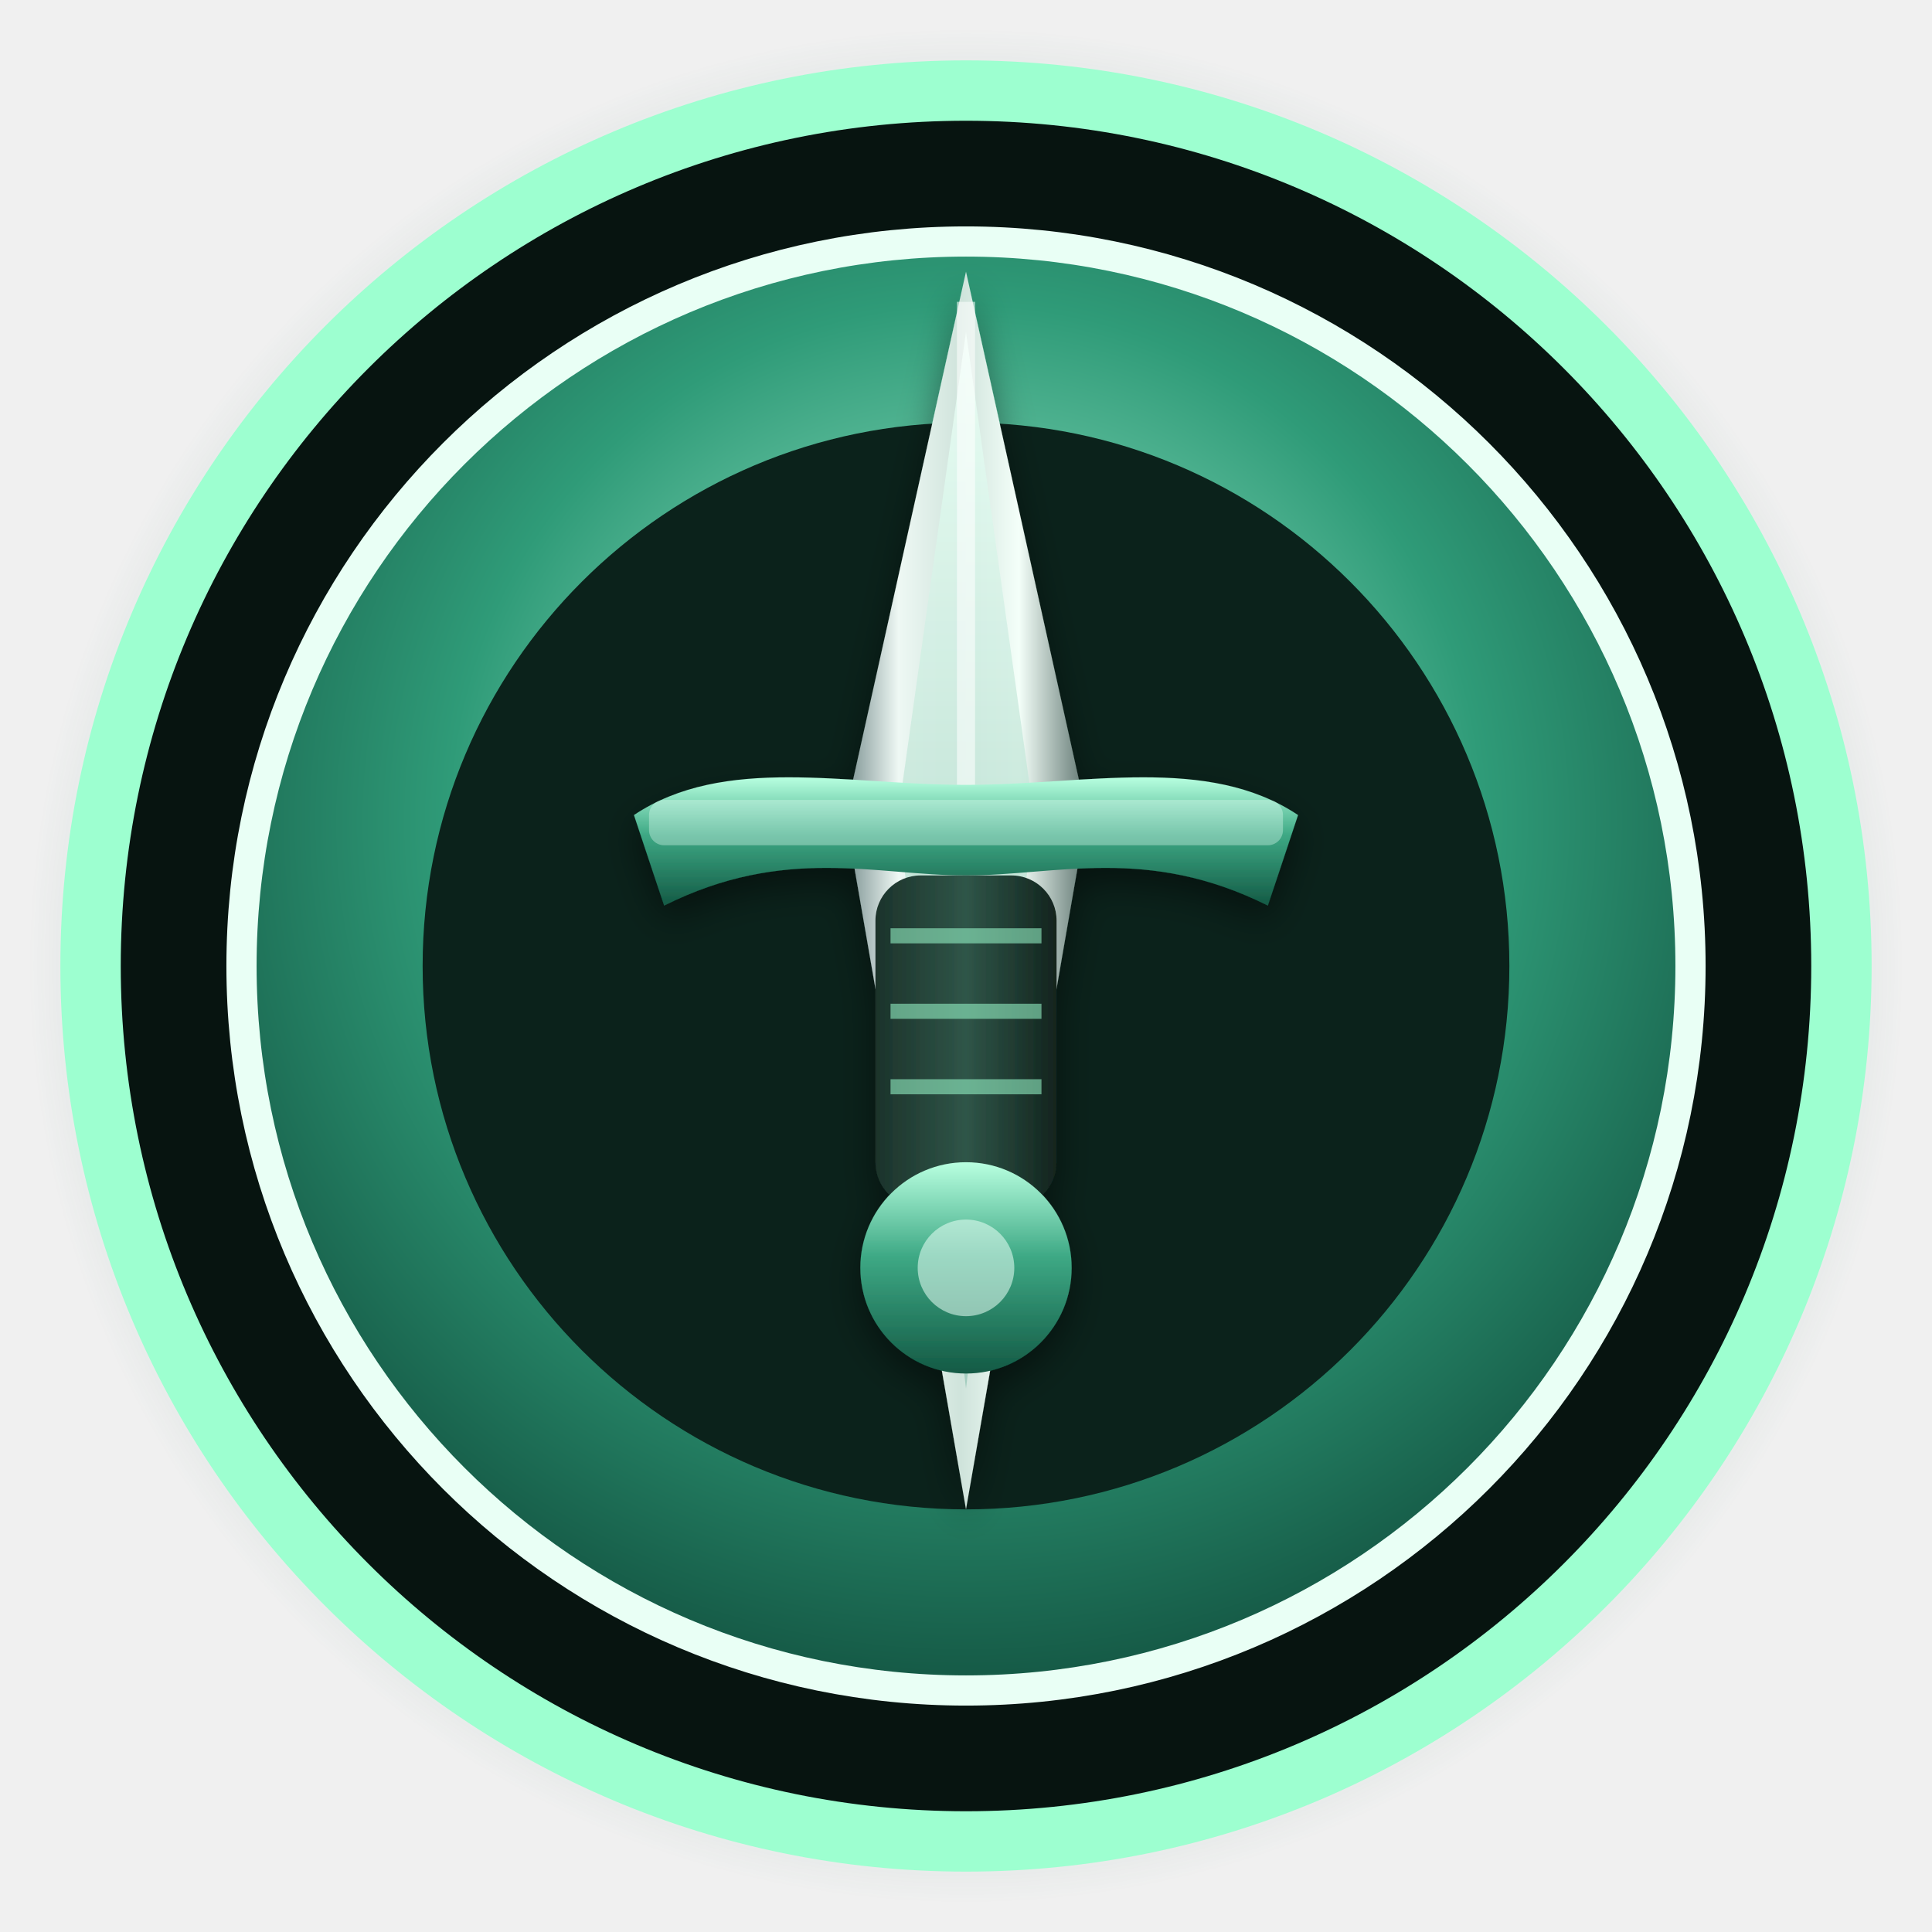
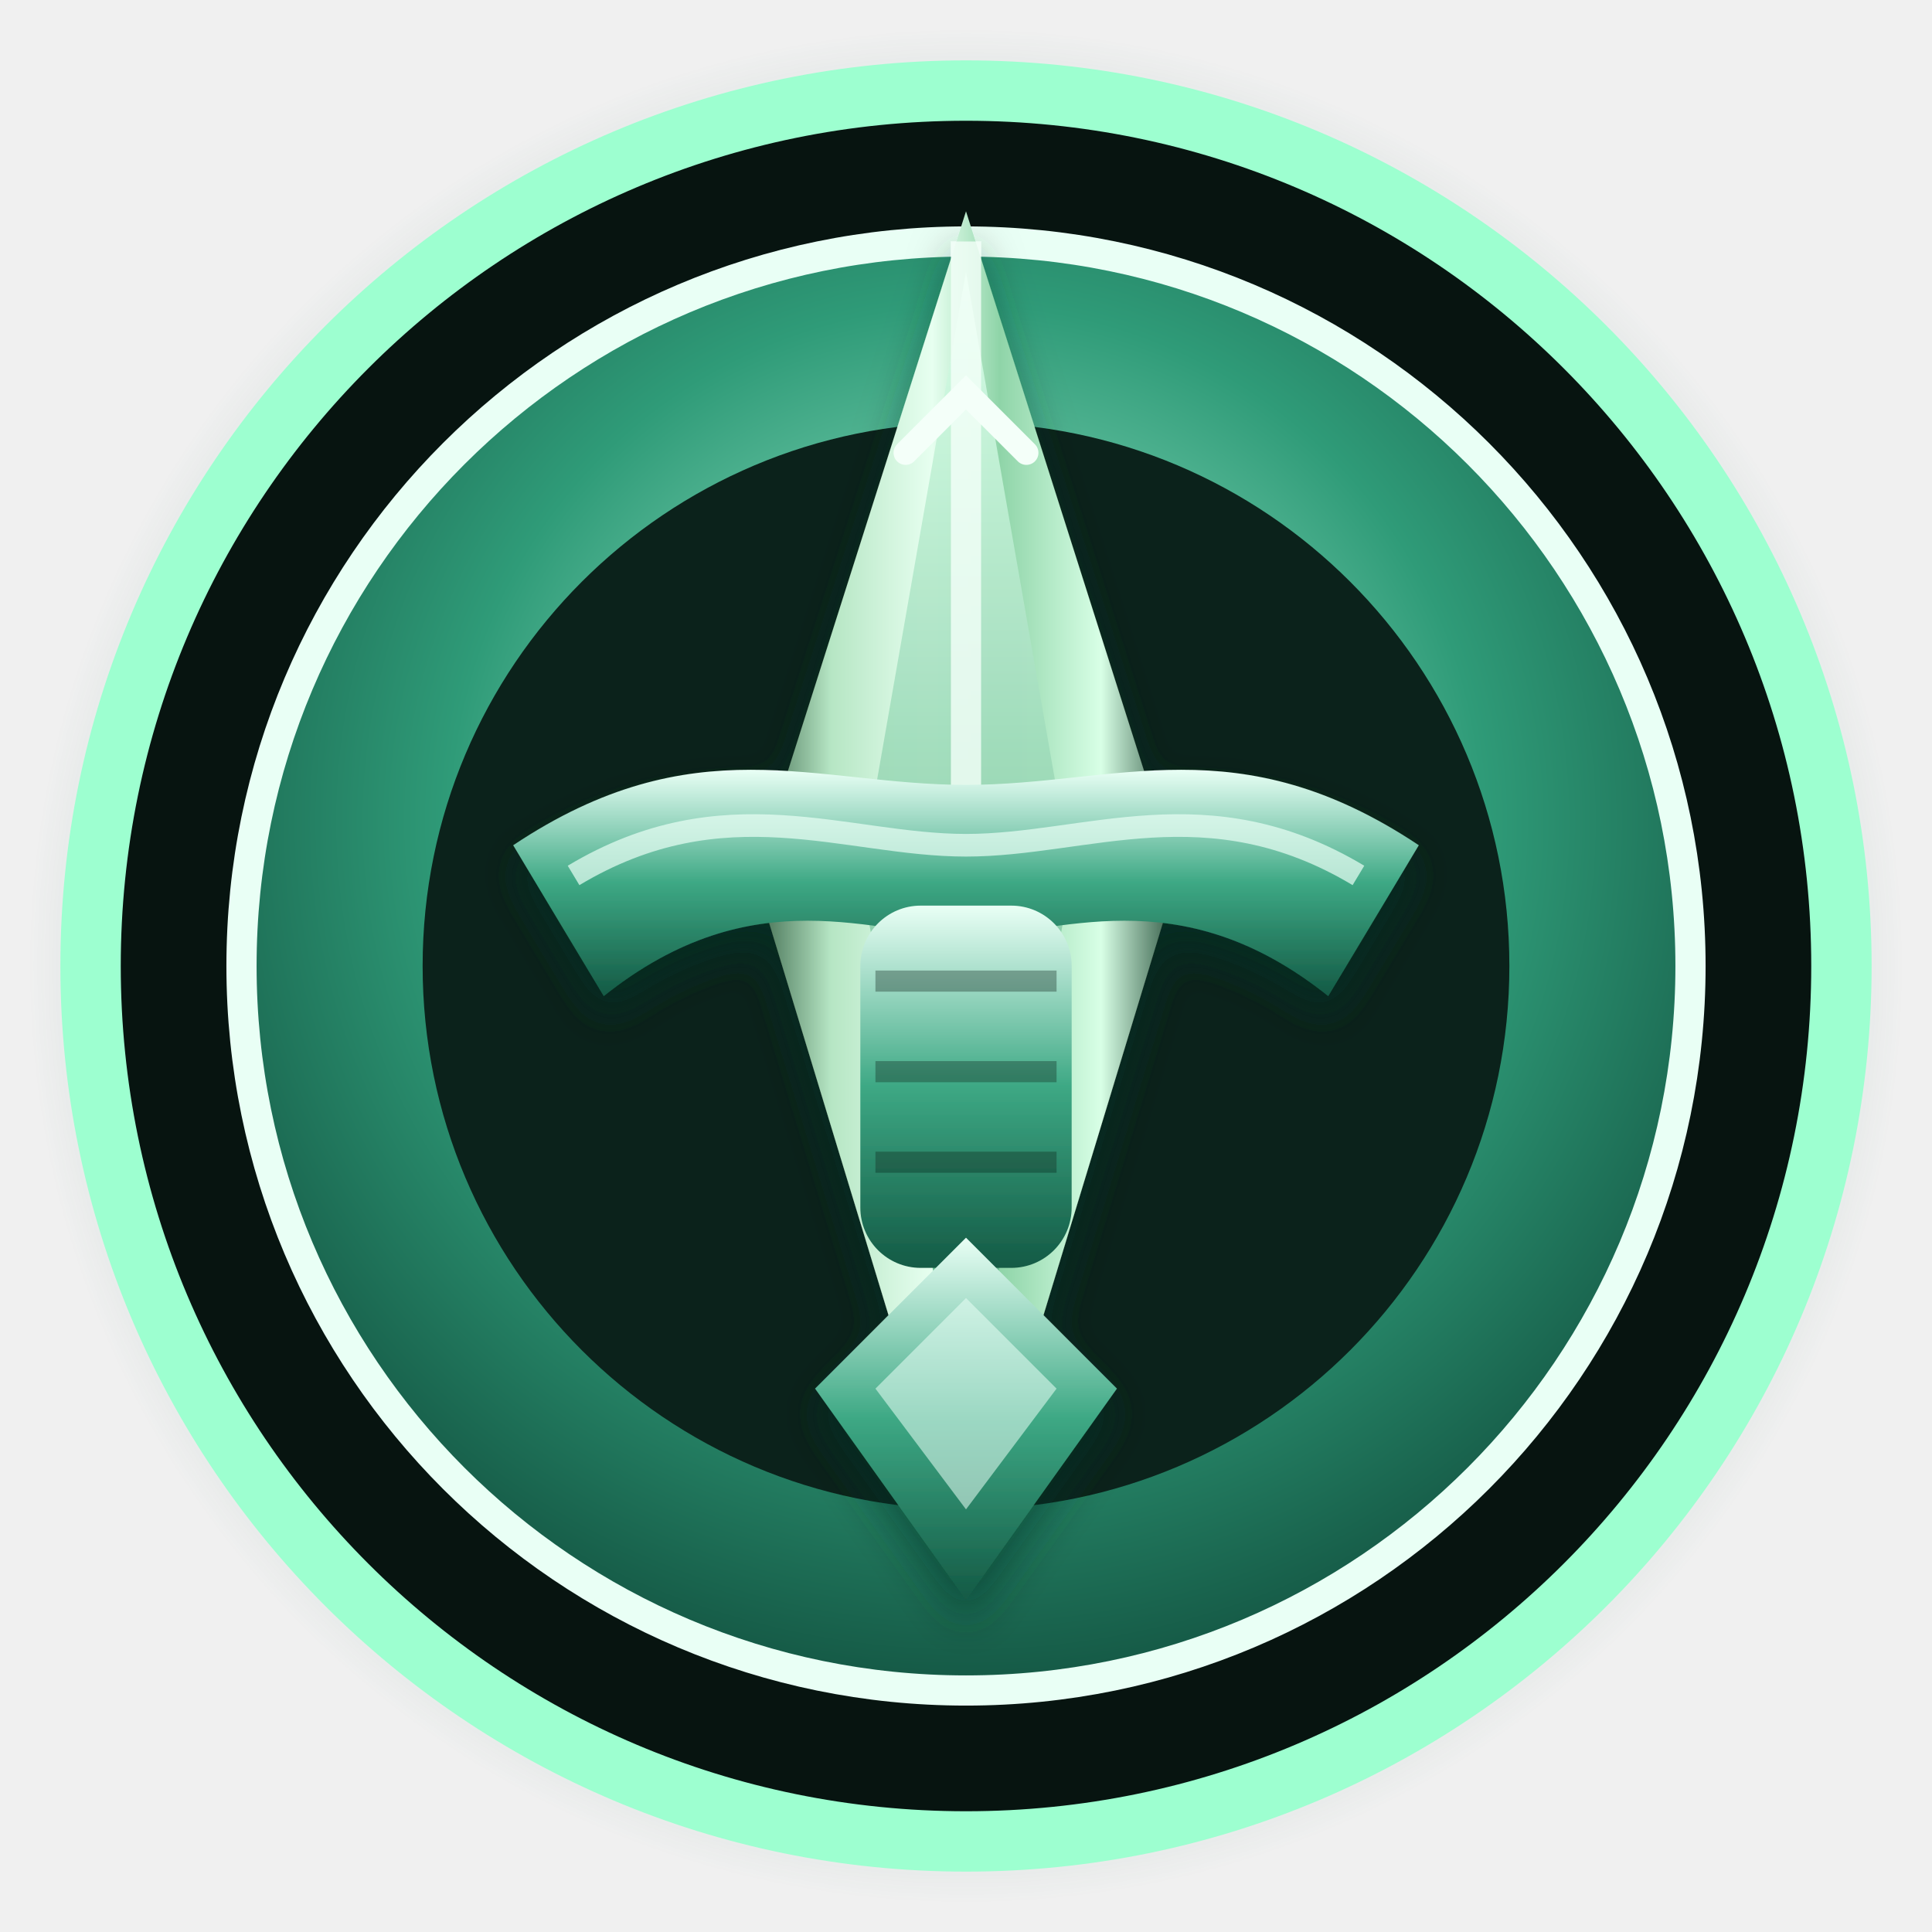
<svg xmlns="http://www.w3.org/2000/svg" width="128" height="128" viewBox="0 0 128 128">
  <defs>
    <radialGradient id="glow" cx="50%" cy="50%" r="50%">
      <stop offset="0%" stop-color="#7dffb2" stop-opacity="0.75" />
      <stop offset="75%" stop-color="#1f6f5a" stop-opacity="0.25" />
      <stop offset="100%" stop-color="#1f6f5a" stop-opacity="0" />
    </radialGradient>
    <radialGradient id="ring" cx="50%" cy="40%" r="65%">
      <stop offset="0%" stop-color="#b8ffe0" />
      <stop offset="55%" stop-color="#2f9b78" />
      <stop offset="100%" stop-color="#0f4a3a" />
    </radialGradient>
-     <linearGradient id="steel" x1="0" y1="0" x2="1" y2="0">
-       <stop offset="0%" stop-color="#7a9090" />
-       <stop offset="22%" stop-color="#eef8f4" />
-       <stop offset="48%" stop-color="#cfe3db" />
-       <stop offset="72%" stop-color="#f4fff9" />
-       <stop offset="100%" stop-color="#5f7570" />
+     <linearGradient id="copper" x1="0" y1="0" x2="1" y2="0">
+       <stop offset="0%" stop-color="#3f6a4e" />
+       <stop offset="18%" stop-color="#b6e6c4" />
+       <stop offset="42%" stop-color="#e7fff0" />
+       <stop offset="58%" stop-color="#8fd4a8" />
+       <stop offset="82%" stop-color="#d8ffe6" />
+       <stop offset="100%" stop-color="#2d5540" />
    </linearGradient>
-     <linearGradient id="steelEdge" x1="0" y1="0" x2="0" y2="1">
+     <linearGradient id="copperDark" x1="0" y1="0" x2="0" y2="1">
+       <stop offset="0%" stop-color="#d9ffe8" />
+       <stop offset="100%" stop-color="#4ea87a" />
+     </linearGradient>
+     <linearGradient id="guard" x1="0" y1="0" x2="0" y2="1">
      <stop offset="0%" stop-color="#e9fff5" />
-       <stop offset="100%" stop-color="#9ecabb" />
-     </linearGradient>
-     <linearGradient id="bronze" x1="0" y1="0" x2="0" y2="1">
-       <stop offset="0%" stop-color="#b8ffe0" />
-       <stop offset="45%" stop-color="#3da884" />
+       <stop offset="50%" stop-color="#3da884" />
      <stop offset="100%" stop-color="#145a45" />
    </linearGradient>
-     <linearGradient id="grip" x1="0" y1="0" x2="1" y2="0">
-       <stop offset="0%" stop-color="#1c332b" />
-       <stop offset="50%" stop-color="#2f5548" />
-       <stop offset="100%" stop-color="#12241e" />
-     </linearGradient>
-     <filter id="soft" x="-20%" y="-20%" width="140%" height="140%">
-       <feDropShadow dx="0" dy="1" stdDeviation="1.2" flood-color="#000" flood-opacity="0.45" />
+     <filter id="soft" x="-25%" y="-25%" width="150%" height="150%">
+       <feDropShadow dx="0" dy="1.5" stdDeviation="1.4" flood-color="#063528" flood-opacity="0.55" />
    </filter>
  </defs>
  <circle cx="64" cy="64" r="62" fill="url(#glow)" />
  <circle cx="64" cy="64" r="58" fill="#071410" stroke="#9dffd0" stroke-width="4" />
  <circle cx="64" cy="64" r="48" fill="url(#ring)" stroke="#e9fff5" stroke-width="2" />
  <circle cx="64" cy="64" r="36" fill="#0b221b" />
  <g filter="url(#soft)">
-     <path d="M64 18 L72 54 L64 100 L56 54 Z" fill="url(#steel)" />
-     <path d="M64 22 L68.5 54 L64 92 L59.5 54 Z" fill="url(#steelEdge)" opacity="0.9" />
-     <path d="M64 20 L64 88" stroke="#ffffff" stroke-opacity="0.55" stroke-width="1.2" />
-     <path d="M42 54 C48 50, 56 52, 64 52 C72 52, 80 50, 86 54 L84 60 C76 56, 70 58, 64 58 C58 58, 52 56, 44 60 Z" fill="url(#bronze)" />
-     <rect x="43" y="53" width="42" height="3" rx="1" fill="#e9fff5" opacity="0.35" />
-     <rect x="58" y="58" width="12" height="22" rx="3" fill="url(#grip)" />
-     <path d="M59 62 H69 M59 67 H69 M59 72 H69" stroke="#9dffd0" stroke-width="1" opacity="0.55" />
-     <circle cx="64" cy="84" r="7" fill="url(#bronze)" />
-     <circle cx="64" cy="84" r="3.2" fill="#e9fff5" opacity="0.55" />
+     <path d="M64 14 L78 58 L64 104 L50 58 Z" fill="url(#copper)" />
+     <path d="M64 18 L71 58 L64 96 L57 58 Z" fill="url(#copperDark)" opacity="0.95" />
+     <path d="M64 16 L64 94" stroke="#f4fff9" stroke-opacity="0.8" stroke-width="2" />
+     <path d="M60 30 L64 26 L68 30" fill="none" stroke="#f4fff9" stroke-width="1.6" stroke-linecap="round" />
+     <path d="M34 56 C46 48, 54 52, 64 52 C74 52, 82 48, 94 56 L88 66 C78 58, 70 62, 64 62 C58 62, 50 58, 40 66 Z" fill="url(#guard)" />
+     <path d="M38 58 C48 52, 56 56, 64 56 C72 56, 80 52, 90 58" fill="none" stroke="#e9fff5" stroke-width="1.5" opacity="0.7" />
+     <rect x="57" y="60" width="14" height="24" rx="4" fill="url(#guard)" />
+     <path d="M58 65 H70 M58 71 H70 M58 77 H70" stroke="#0b221b" stroke-width="1.4" opacity="0.35" />
+     <path d="M64 82 L74 92 L64 106 L54 92 Z" fill="url(#guard)" />
+     <path d="M64 86 L70 92 L64 100 L58 92 Z" fill="#e9fff5" opacity="0.55" />
  </g>
</svg>
